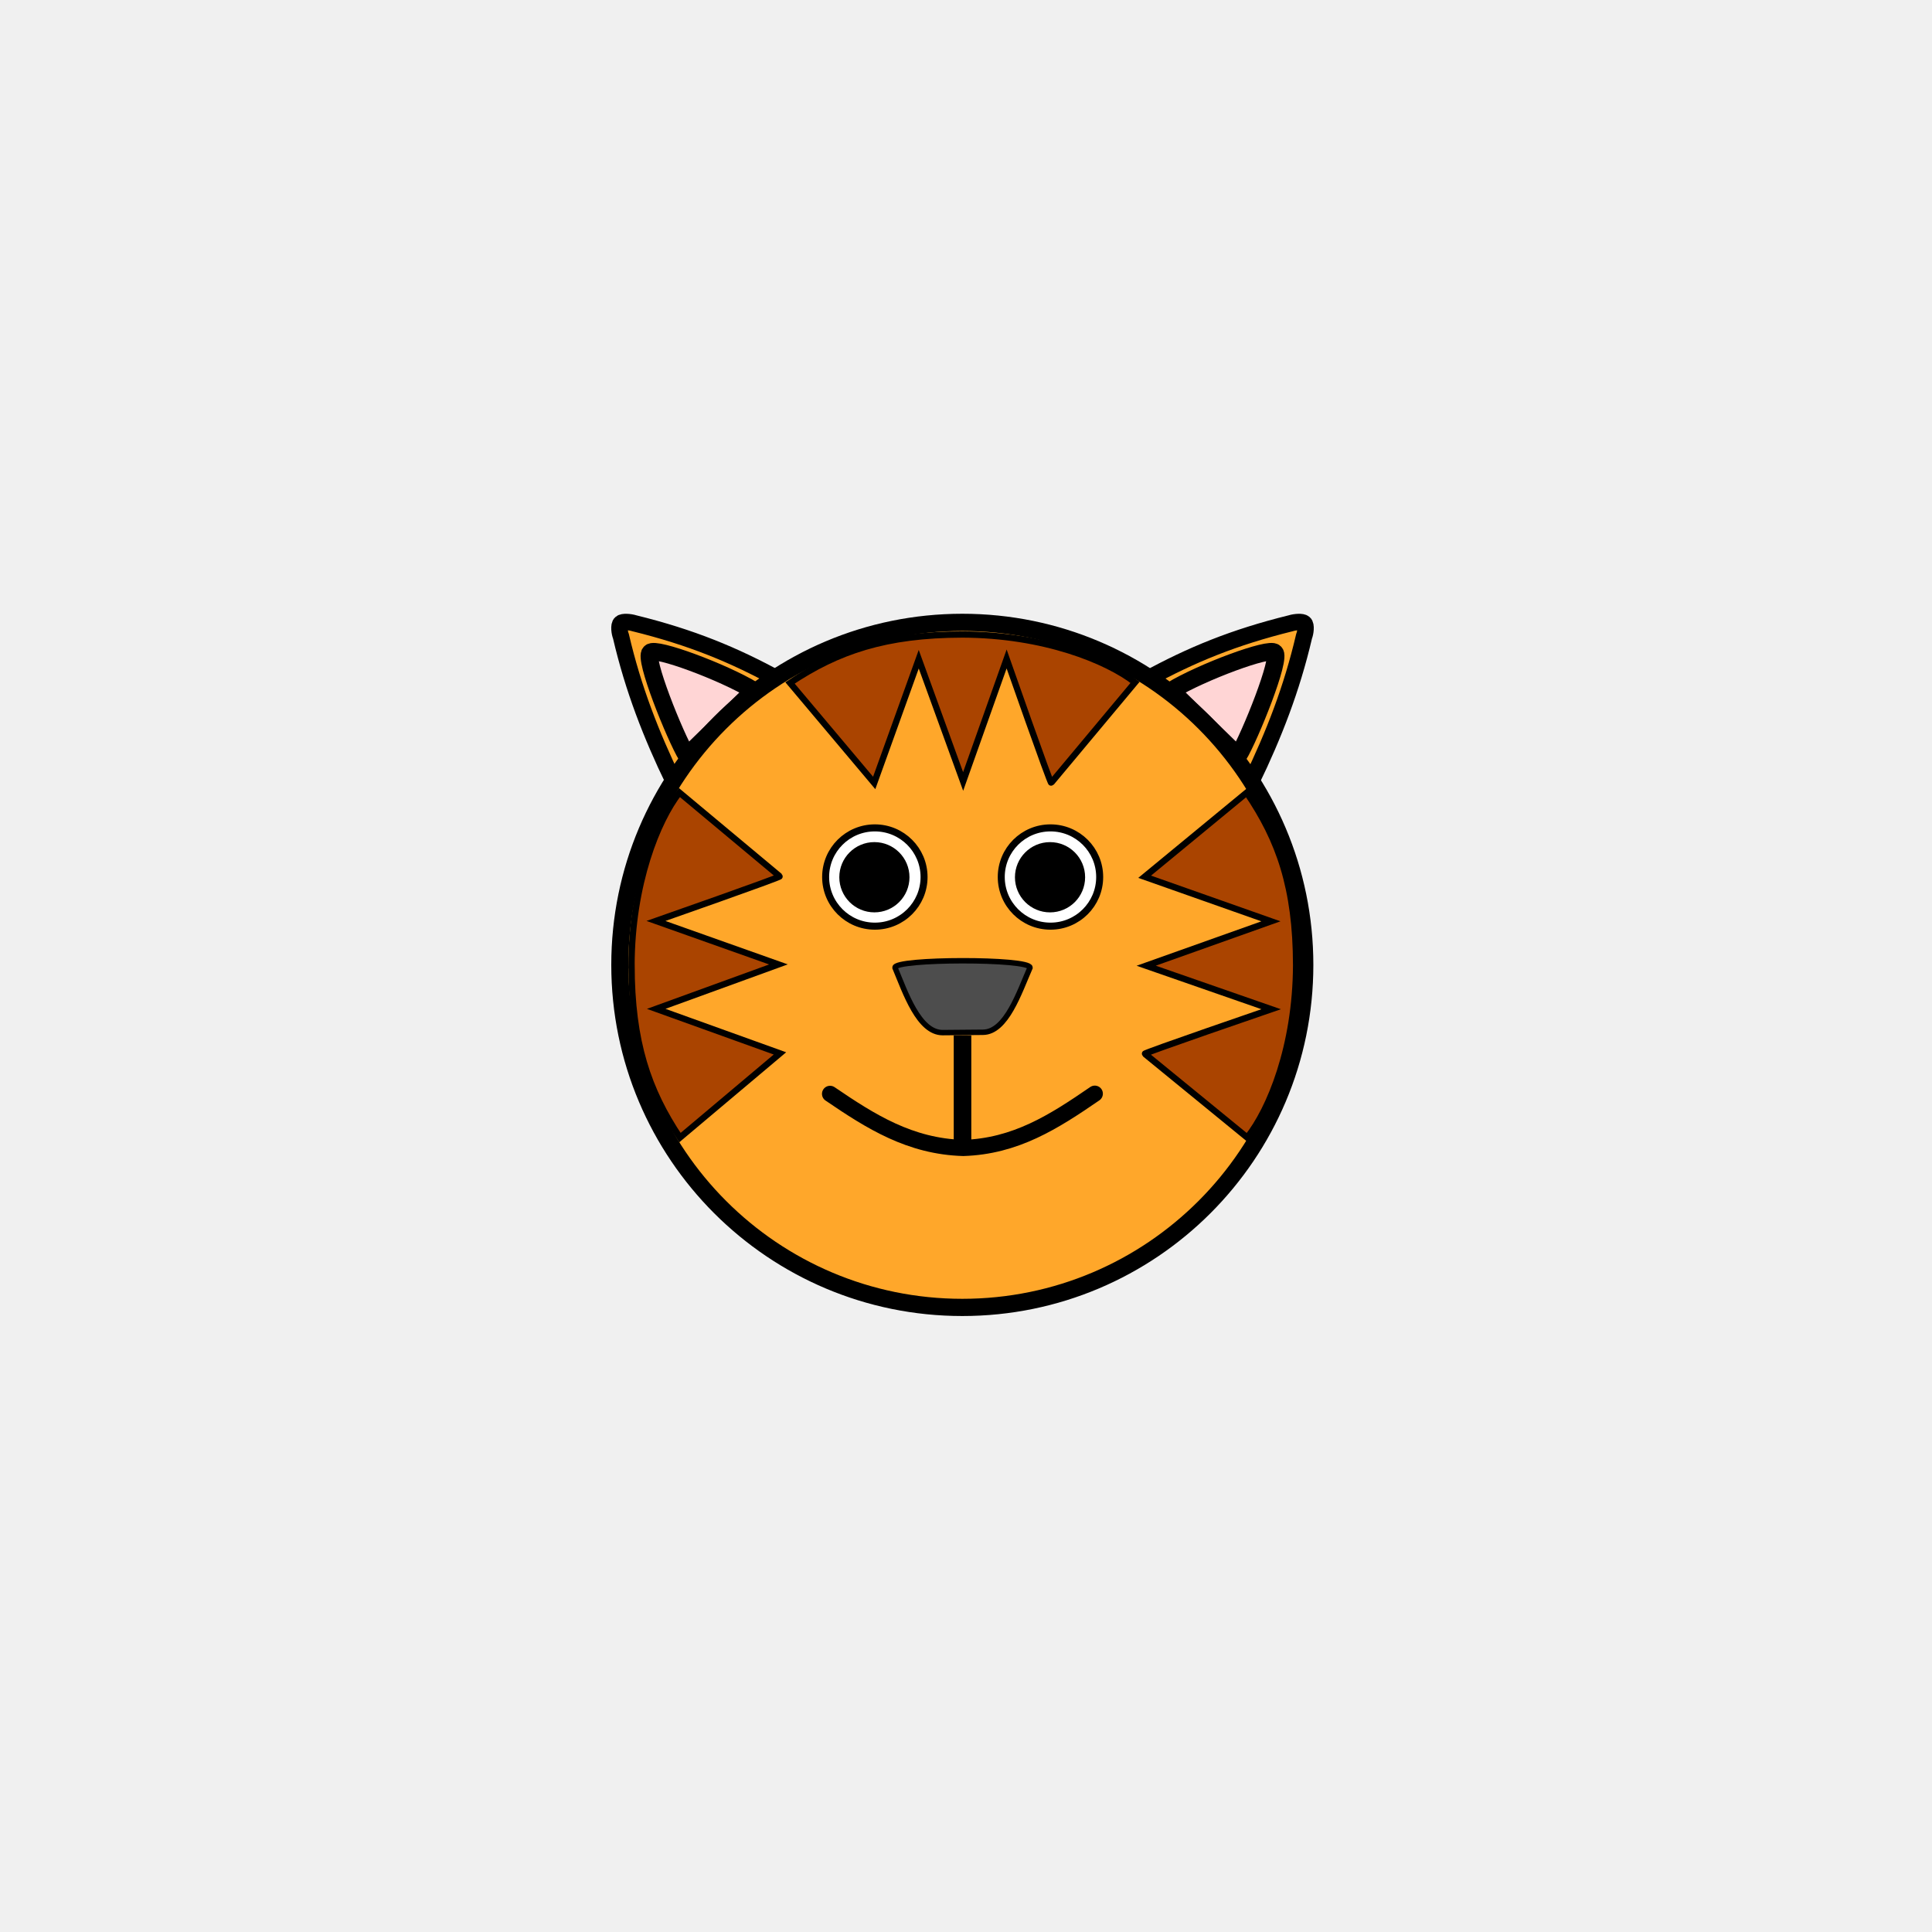
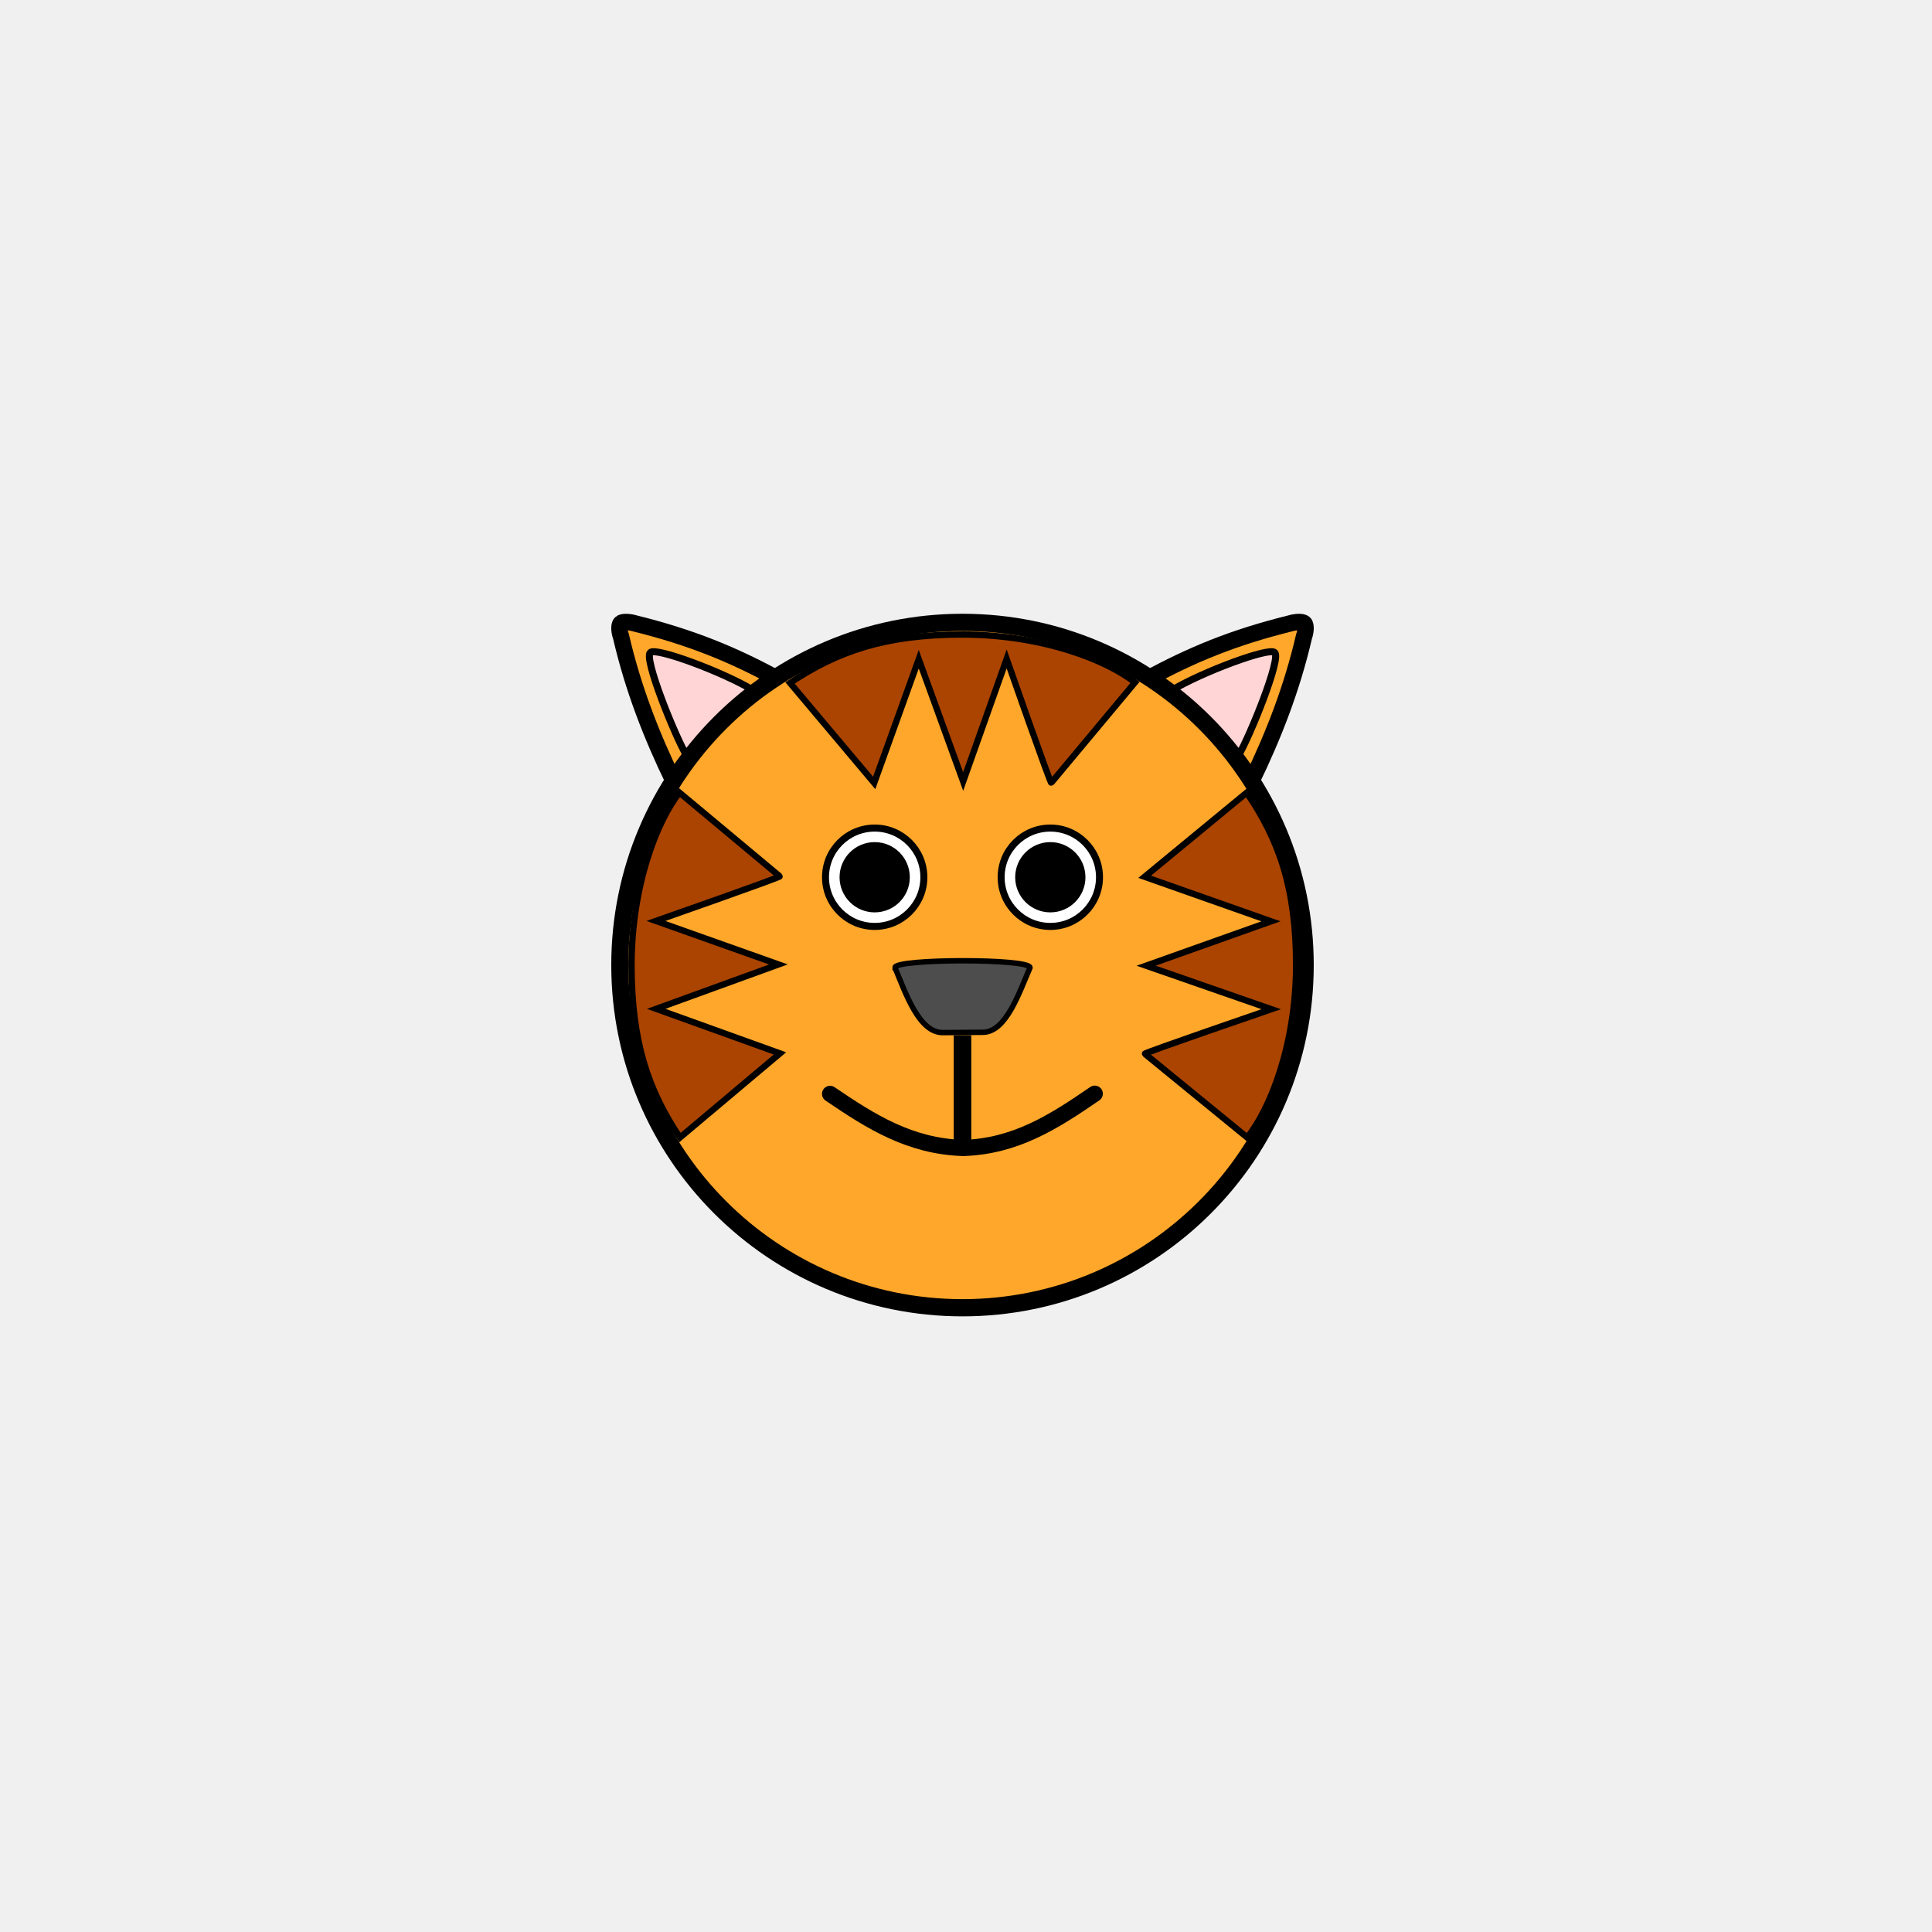
- <svg xmlns="http://www.w3.org/2000/svg" width="110" height="110" version="1">
-   <g>
-     <g fill-rule="evenodd" stroke="#000">
-       <path d="M44.333 38.683c-2.556-1.4-4.98-2.398-8.22-3.197-.254-.08-.657-.108-.763-.005-.14.108-.072.564.004.746.7 3.004 1.726 5.618 2.996 8.254l5.983-5.797z" fill="#ffa72a" stroke-width="0.935" />
-       <path d="M42.922 39.32c-1.767-1.068-5.608-2.49-5.89-2.167-.41.282 1.397 4.76 2.073 5.89l3.817-3.723z" fill="#ffd5d5" />
+ <svg xmlns="http://www.w3.org/2000/svg" width="110" height="110" id="svg15051" version="1.0">
+   <defs id="defs15053" />
+   <g id="layer1">
+     <g id="g15077" transform="matrix(0.4,0,0,0.4,20.65762,40.54416)">
+       <g transform="matrix(-1,0,0,1,135.3617,-13.99367)" id="g14030">
+         <path style="fill:#ffa72a;fill-opacity:1;fill-rule:evenodd;stroke:#000000;stroke-width:2.337;stroke-linecap:butt;stroke-linejoin:miter;stroke-miterlimit:4;stroke-opacity:1;stroke-dasharray:none" d="m 76.172,9.339 c 6.391,-3.497 12.45,-5.995 20.549,-7.992 0.636,-0.197 1.644,-0.27 1.909,-0.012 0.348,0.269 0.18,1.408 -0.009,1.863 C 96.874,10.707 94.305,17.241 91.131,23.832 L 76.172,9.339 z" id="path14032" />
+         <path style="fill:#ffd5d5;fill-rule:evenodd;stroke:#000000;stroke-width:1px;stroke-linecap:butt;stroke-linejoin:miter;stroke-opacity:1" d="M 79.701,10.933 C 84.119,8.263 93.72,4.709 94.427,5.514 95.448,6.221 90.932,17.413 89.244,20.24 l -9.543,-9.307 z" id="path14034" />
+       </g>
+       <g transform="translate(35.35789,-13.99367)" id="g14026">
+         <path style="fill:#ffa72a;fill-opacity:1;fill-rule:evenodd;stroke:#000000;stroke-width:2.337;stroke-linecap:butt;stroke-linejoin:miter;stroke-miterlimit:4;stroke-opacity:1;stroke-dasharray:none" d="m 76.172,9.339 c 6.391,-3.497 12.45,-5.995 20.549,-7.992 0.636,-0.197 1.644,-0.27 1.909,-0.012 0.348,0.269 0.18,1.408 -0.009,1.863 C 96.874,10.707 94.305,17.241 91.131,23.832 L 76.172,9.339 z" id="path12078" />
+         <path style="fill:#ffd5d5;fill-rule:evenodd;stroke:#000000;stroke-width:1px;stroke-linecap:butt;stroke-linejoin:miter;stroke-opacity:1" d="M 79.701,10.933 C 84.119,8.263 93.72,4.709 94.427,5.514 95.448,6.221 90.932,17.413 89.244,20.24 l -9.543,-9.307 z" id="path13055" />
+       </g>
+       <path transform="matrix(0.9730737,0,0,0.9804829,36.57885,-13.01532)" d="m 100.258,49.997 c 0,27.476 -22.443,49.75 -50.129,49.75 C 22.443,99.747 0,77.474 0,49.997 0,22.521 22.443,0.247 50.129,0.247 c 27.685,0 50.129,22.274 50.129,49.75 z" id="path9114" style="fill:#ffa72a;fill-opacity:1;fill-rule:nonzero;stroke:#000000;stroke-width:2.5;stroke-linecap:round;stroke-linejoin:miter;stroke-miterlimit:4;stroke-opacity:1;stroke-dasharray:none;stroke-dashoffset:0" />
+       <path id="path11074" d="m 85.353,-11.045 c -10.98,0.019 -17.77,2.368 -24.546,6.893 l 11.981,14.236 6.342,-17.611 6.321,17.398 6.191,-17.431 c 0,-2e-7 6.26,17.87 6.351,17.617 L 109.913,-4.226 c -3.999,-3.127 -12.991,-6.781 -24.56,-6.818 z" style="fill:#aa4400;fill-rule:evenodd;stroke:#000000;stroke-width:0.898px;stroke-linecap:butt;stroke-linejoin:miter;stroke-opacity:1" />
+       <path id="path12066" d="m 38.245,36.015 c 0.019,10.98 2.368,17.77 6.893,24.546 L 59.373,48.581 41.762,42.238 59.16,35.918 41.729,29.727 c 0,0 17.87,-6.26 17.617,-6.351 L 45.063,11.455 c -3.127,3.999 -6.781,12.991 -6.818,24.56 z" style="fill:#aa4400;fill-rule:evenodd;stroke:#000000;stroke-width:0.898px;stroke-linecap:butt;stroke-linejoin:miter;stroke-opacity:1" />
+       <path id="path12072" d="m 132.851,36.001 c -0.019,-10.978 -2.417,-17.767 -7.035,-24.541 l -14.53,11.978 17.976,6.341 -17.758,6.319 17.792,6.19 c 0,0 -18.239,6.259 -17.981,6.35 l 14.578,11.918 c 3.191,-3.998 6.921,-12.989 6.959,-24.555 z" style="fill:#aa4400;fill-rule:evenodd;stroke:#000000;stroke-width:0.907px;stroke-linecap:butt;stroke-linejoin:miter;stroke-opacity:1" />
+       <g transform="translate(-51.19557,-15.24422)" id="g14051">
+         <path style="fill:#ffffff;fill-opacity:1;fill-rule:nonzero;stroke:#000000;stroke-width:1.001;stroke-linecap:round;stroke-linejoin:miter;stroke-miterlimit:4;stroke-opacity:1;stroke-dasharray:none;stroke-dashoffset:0" id="path8062" d="m 42.048,35.003 c 0,3.853 -3.152,6.976 -7.04,6.976 -3.888,0 -7.04,-3.123 -7.04,-6.976 0,-3.853 3.152,-6.976 7.04,-6.976 3.888,0 7.04,3.123 7.04,6.976 z" transform="matrix(0.9943886,0,0,1.003388,89.2418,3.628975)" />
+         <path style="fill:#000000;fill-opacity:1;fill-rule:nonzero;stroke:none" id="path8408" d="m 40.027,35.098 c 0,2.755 -2.247,4.988 -5.019,4.988 -2.772,0 -5.019,-2.233 -5.019,-4.988 0,-2.755 2.247,-4.988 5.019,-4.988 2.772,0 5.019,2.233 5.019,4.988 z" transform="matrix(0.9961755,0,0,1.002481,89.17925,3.565787)" />
+       </g>
+       <path transform="matrix(0.9943886,0,0,1.003388,63.04624,-11.61525)" d="m 42.048,35.003 c 0,3.853 -3.152,6.976 -7.04,6.976 -3.888,0 -7.04,-3.123 -7.04,-6.976 0,-3.853 3.152,-6.976 7.04,-6.976 3.888,0 7.04,3.123 7.04,6.976 z" id="path14055" style="fill:#ffffff;fill-opacity:1;fill-rule:nonzero;stroke:#000000;stroke-width:1.001;stroke-linecap:round;stroke-linejoin:miter;stroke-miterlimit:4;stroke-opacity:1;stroke-dasharray:none;stroke-dashoffset:0" />
+       <path transform="matrix(0.9961755,0,0,1.002481,62.98368,-11.67844)" d="m 40.027,35.098 c 0,2.755 -2.247,4.988 -5.019,4.988 -2.772,0 -5.019,-2.233 -5.019,-4.988 0,-2.755 2.247,-4.988 5.019,-4.988 2.772,0 5.019,2.233 5.019,4.988 z" id="path14057" style="fill:#000000;fill-opacity:1;fill-rule:nonzero;stroke:none" />
+       <path id="path14065" d="m 75.745,36.372 c -0.081,-1.285 19.23,-1.324 19.227,0 -1.534,3.496 -3.379,9.173 -6.701,9.203 l -5.744,0.045 c -3.387,-0.006 -5.298,-5.698 -6.781,-9.248 z" style="fill:#4d4d4d;fill-rule:evenodd;stroke:#000000;stroke-width:0.773px;stroke-linecap:butt;stroke-linejoin:miter;stroke-opacity:1" />
+       <path id="path14073" d="m 85.36,46.006 0,15.283" style="fill:none;stroke:#000000;stroke-width:2.5;stroke-linecap:butt;stroke-linejoin:miter;stroke-miterlimit:4;stroke-opacity:1;stroke-dasharray:none" />
+       <path id="path6430" d="m 66.508,54.343 c 5.813,3.956 11.374,7.469 18.954,7.7 7.441,-0.24 12.861,-3.699 18.723,-7.727" style="fill:none;stroke:#000000;stroke-width:2.3;stroke-linecap:round;stroke-linejoin:miter;stroke-miterlimit:4;stroke-opacity:1;stroke-dasharray:none" />
    </g>
-     <g fill-rule="evenodd" stroke="#000">
-       <path d="M65.27 38.683c2.556-1.4 4.98-2.398 8.22-3.197.254-.08.657-.108.763-.005.14.108.072.564-.004.746-.7 3.004-1.727 5.618-2.997 8.254l-5.983-5.797z" fill="#ffa72a" stroke-width="0.935" />
-       <path d="M66.68 39.32c1.768-1.068 5.61-2.49 5.892-2.167.408.282-1.398 4.76-2.074 5.89L66.68 39.32z" fill="#ffd5d5" />
-     </g>
-     <path transform="matrix(.389 0 0 .392 35.29 35.338)" d="M100.258 49.997c0 27.477-22.444 49.75-50.13 49.75C22.444 99.747 0 77.474 0 49.997 0 22.52 22.443.247 50.13.247c27.684 0 50.128 22.274 50.128 49.75z" fill="#ffa72a" stroke="#000" stroke-width="2.5" stroke-linecap="round" />
-     <path d="M54.8 36.126c-4.393.008-7.11.947-9.82 2.757l4.793 5.695 2.536-7.045 2.528 6.96 2.476-6.973s2.504 7.148 2.54 7.047l4.77-5.713c-1.6-1.25-5.198-2.713-9.825-2.728z" fill="#a40" fill-rule="evenodd" stroke="#000" stroke-width="0.359" />
-     <path d="M35.956 54.95c.007 4.392.947 7.108 2.757 9.82l5.694-4.794-7.045-2.536 6.96-2.53-6.973-2.475s7.147-2.504 7.046-2.54l-5.713-4.77c-1.25 1.6-2.712 5.198-2.727 9.825z" fill="#a40" fill-rule="evenodd" stroke="#000" stroke-width="0.359" />
-     <path d="M73.798 54.945c-.008-4.39-.967-7.107-2.814-9.817l-5.812 4.79 7.19 2.538-7.103 2.528 7.115 2.476S65.08 59.963 65.183 60l5.83 4.767c1.278-1.6 2.77-5.196 2.785-9.822z" fill="#a40" fill-rule="evenodd" stroke="#000" stroke-width="0.363" />
-     <g>
-       <path d="M42.048 35.003c0 3.853-3.152 6.976-7.04 6.976s-7.04-3.124-7.04-6.977 3.152-6.976 7.04-6.976 7.04 3.123 7.04 6.976z" transform="matrix(.398 0 0 .401 35.877 35.898)" fill="#fff" stroke="#000" stroke-width="1.001" stroke-linecap="round" />
-       <path d="M51.782 49.946c0 1.105-.895 2-1.998 2s-1.997-.895-1.997-2c0-1.104.894-2 1.997-2 1.103 0 1.998.896 1.998 2z" />
-     </g>
-     <path transform="matrix(.398 0 0 .401 45.876 35.898)" d="M42.048 35.003c0 3.853-3.152 6.976-7.04 6.976s-7.04-3.124-7.04-6.977 3.152-6.976 7.04-6.976 7.04 3.123 7.04 6.976z" fill="#fff" stroke="#000" stroke-width="1.001" stroke-linecap="round" />
-     <path d="M61.782 49.947c0 1.105-.895 2-1.998 2s-1.997-.895-1.997-2c0-1.104.894-2 1.997-2 1.103 0 1.998.896 1.998 2z" />
-     <path d="M50.956 55.093c-.033-.514 7.69-.53 7.69 0-.614 1.398-1.352 3.67-2.68 3.68l-2.298.02c-1.355-.003-2.12-2.28-2.712-3.7z" fill="#4d4d4d" fill-rule="evenodd" stroke="#000" stroke-width="0.309" />
-     <path d="M54.802 58.947v6.113" stroke="#000" stroke-width="1" fill="none" />
-     <path d="M47.26 62.28c2.326 1.584 4.55 2.99 7.583 3.08 2.976-.094 5.144-1.478 7.49-3.09" stroke="#000" stroke-width="0.92" stroke-linecap="round" fill="none" />
  </g>
</svg>
